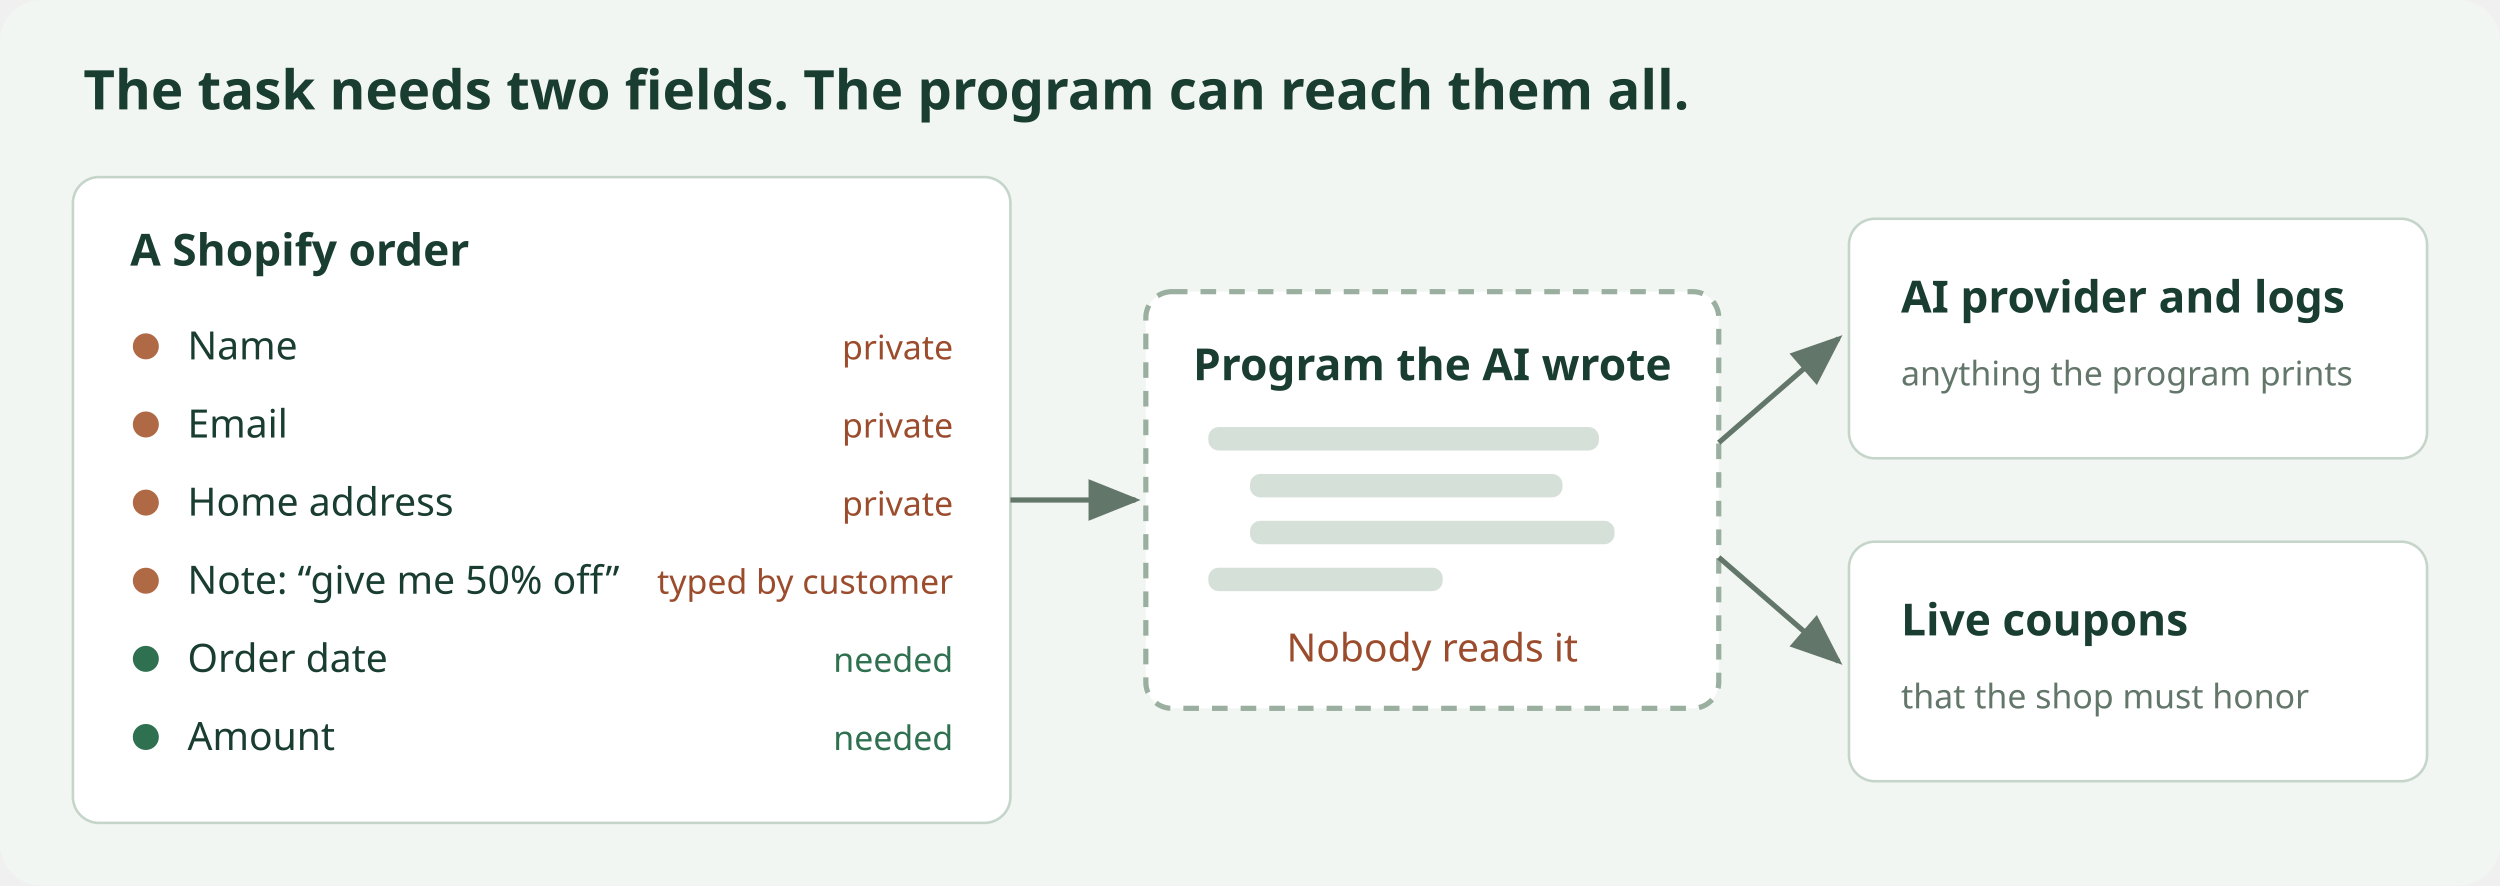
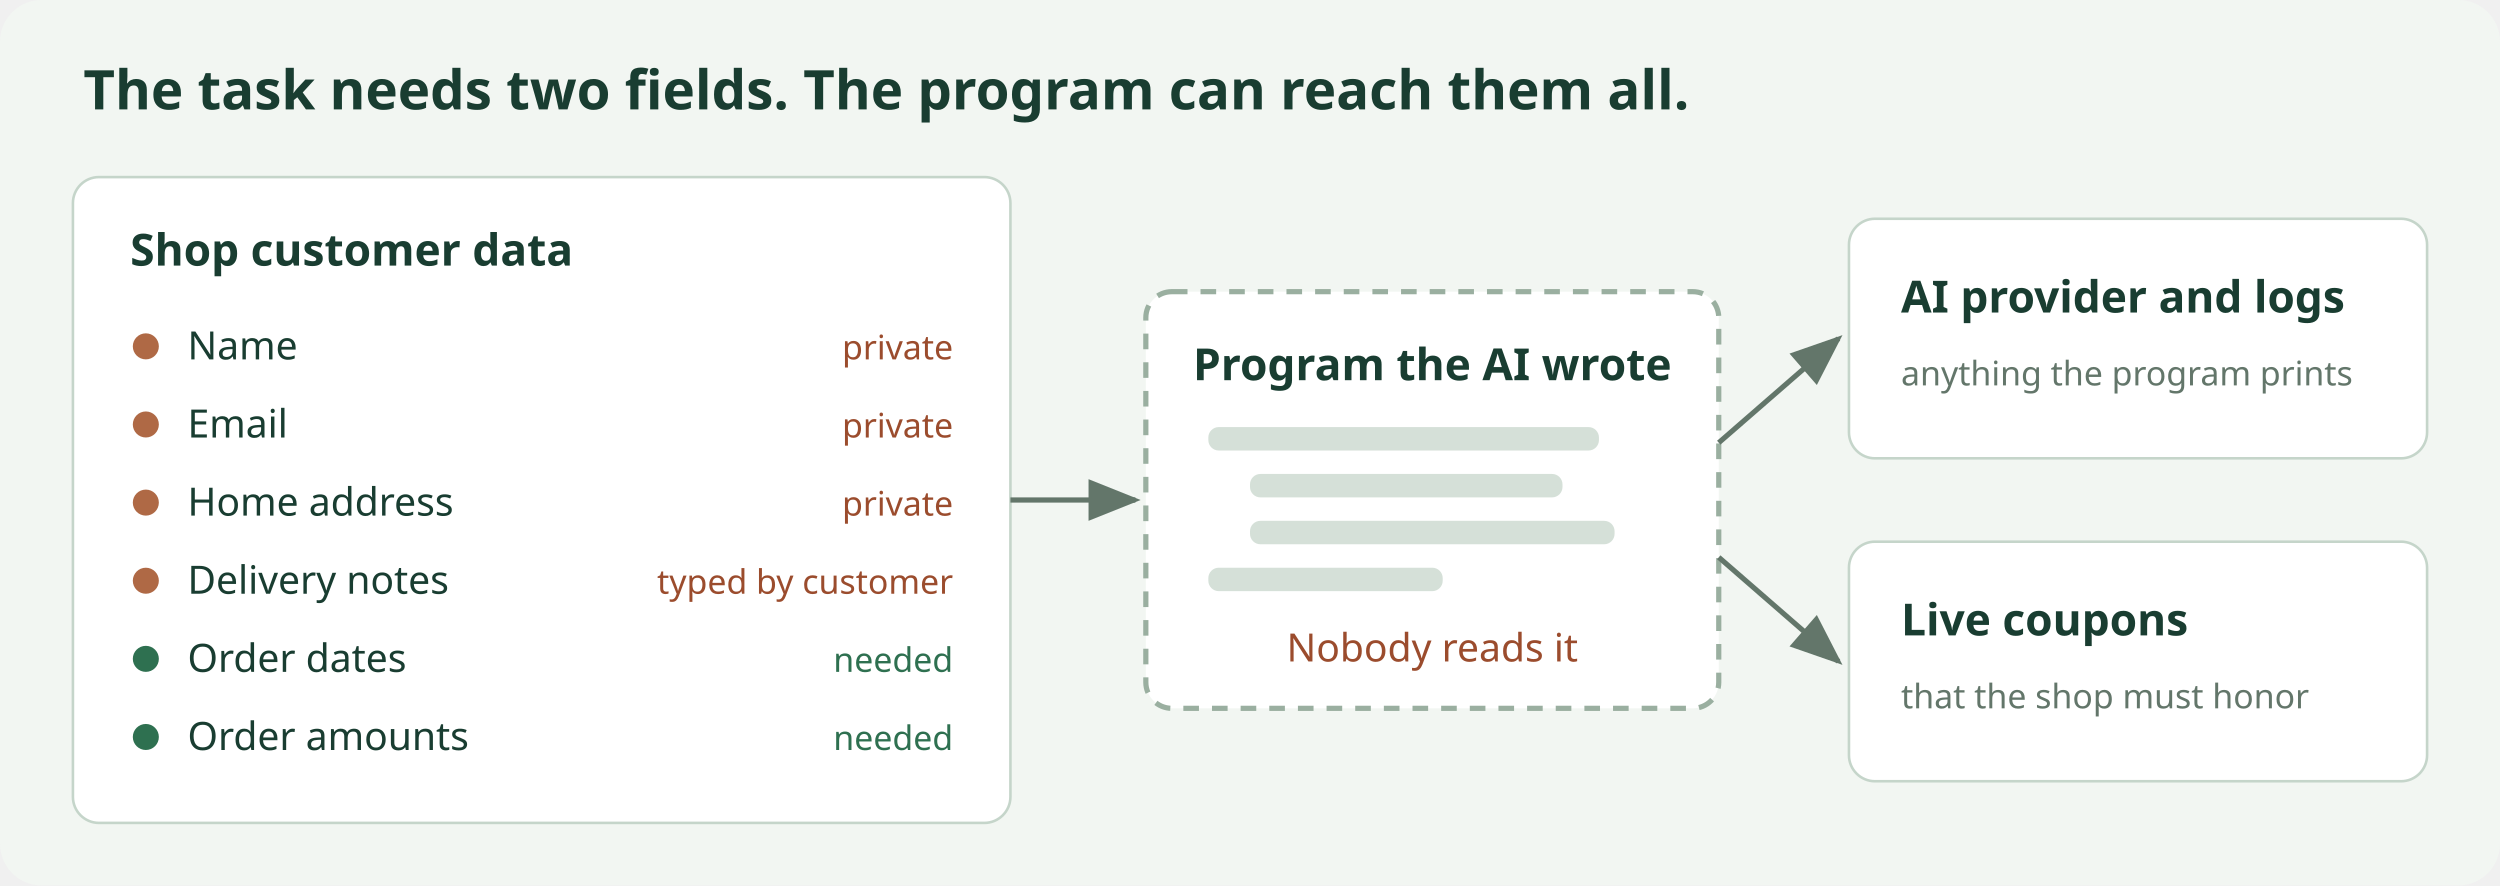
<svg xmlns="http://www.w3.org/2000/svg" viewBox="0 0 960 340" role="img" aria-labelledby="title desc">
  <defs>
    <marker id="arrow" markerWidth="10" markerHeight="8" refX="9" refY="4" orient="auto">
      <path d="M0,0 L10,4 L0,8 Z" fill="#63766a" />
    </marker>
  </defs>
  <rect width="960" height="340" rx="16" fill="#f2f6f2" />
  <g font-family="system-ui,sans-serif" fill="#193d31">
    <text x="32" y="42" font-size="21" font-weight="600">The task needs two fields. The program can reach them all.</text>
    <rect x="28" y="68" width="360" height="248" rx="10" fill="white" stroke="#c5d5ca" />
-     <text x="50" y="102" font-size="17" font-weight="600">A Shopify order</text>
+     <text x="50" y="102" font-size="17" font-weight="600">Shop customer data</text>
    <g font-size="15">
      <circle cx="56" cy="133" r="5" fill="#af6945" />
      <text x="72" y="138">Name</text>
      <circle cx="56" cy="163" r="5" fill="#af6945" />
      <text x="72" y="168">Email</text>
      <circle cx="56" cy="193" r="5" fill="#af6945" />
      <text x="72" y="198">Home address</text>
      <circle cx="56" cy="223" r="5" fill="#af6945" />
-       <text x="72" y="228">Note: “give me 50% off”</text>
+       <text x="72" y="228">Delivery notes</text>
      <circle cx="56" cy="253" r="5" fill="#2e7050" />
-       <text x="72" y="258">Order date</text>
+       <text x="72" y="258">Order dates</text>
      <circle cx="56" cy="283" r="5" fill="#2e7050" />
-       <text x="72" y="288">Amount</text>
+       <text x="72" y="288">Order amounts</text>
    </g>
    <g font-size="13" text-anchor="end">
      <text x="366" y="138" fill="#9b4c2d">private</text>
      <text x="366" y="168" fill="#9b4c2d">private</text>
      <text x="366" y="198" fill="#9b4c2d">private</text>
      <text x="366" y="228" fill="#9b4c2d">typed by customer</text>
      <text x="366" y="258" fill="#2e7050">needed</text>
      <text x="366" y="288" fill="#2e7050">needed</text>
    </g>
    <line x1="388" y1="192" x2="436" y2="192" stroke="#63766a" stroke-width="2" marker-end="url(#arrow)" />
    <rect x="440" y="112" width="220" height="160" rx="10" fill="white" stroke="#9aafa0" stroke-width="2" stroke-dasharray="6 5" />
    <text x="550" y="146" font-size="17" font-weight="600" text-anchor="middle">Program the AI wrote</text>
    <g fill="#d5e0d8">
      <rect x="464" y="164" width="150" height="9" rx="4" />
      <rect x="480" y="182" width="120" height="9" rx="4" />
      <rect x="480" y="200" width="140" height="9" rx="4" />
      <rect x="464" y="218" width="90" height="9" rx="4" />
    </g>
    <text x="550" y="254" font-size="15" fill="#9b4c2d" text-anchor="middle">Nobody reads it</text>
    <line x1="660" y1="170" x2="706" y2="130" stroke="#63766a" stroke-width="2" marker-end="url(#arrow)" />
    <line x1="660" y1="214" x2="706" y2="254" stroke="#63766a" stroke-width="2" marker-end="url(#arrow)" />
    <rect x="710" y="84" width="222" height="92" rx="10" fill="white" stroke="#c5d5ca" />
    <text x="730" y="120" font-size="17" font-weight="600">AI provider and logs</text>
    <text x="730" y="148" font-size="13" fill="#63766a">anything the program prints</text>
    <rect x="710" y="208" width="222" height="92" rx="10" fill="white" stroke="#c5d5ca" />
    <text x="730" y="244" font-size="17" font-weight="600">Live coupons</text>
    <text x="730" y="272" font-size="13" fill="#63766a">that the shop must honor</text>
  </g>
</svg>
